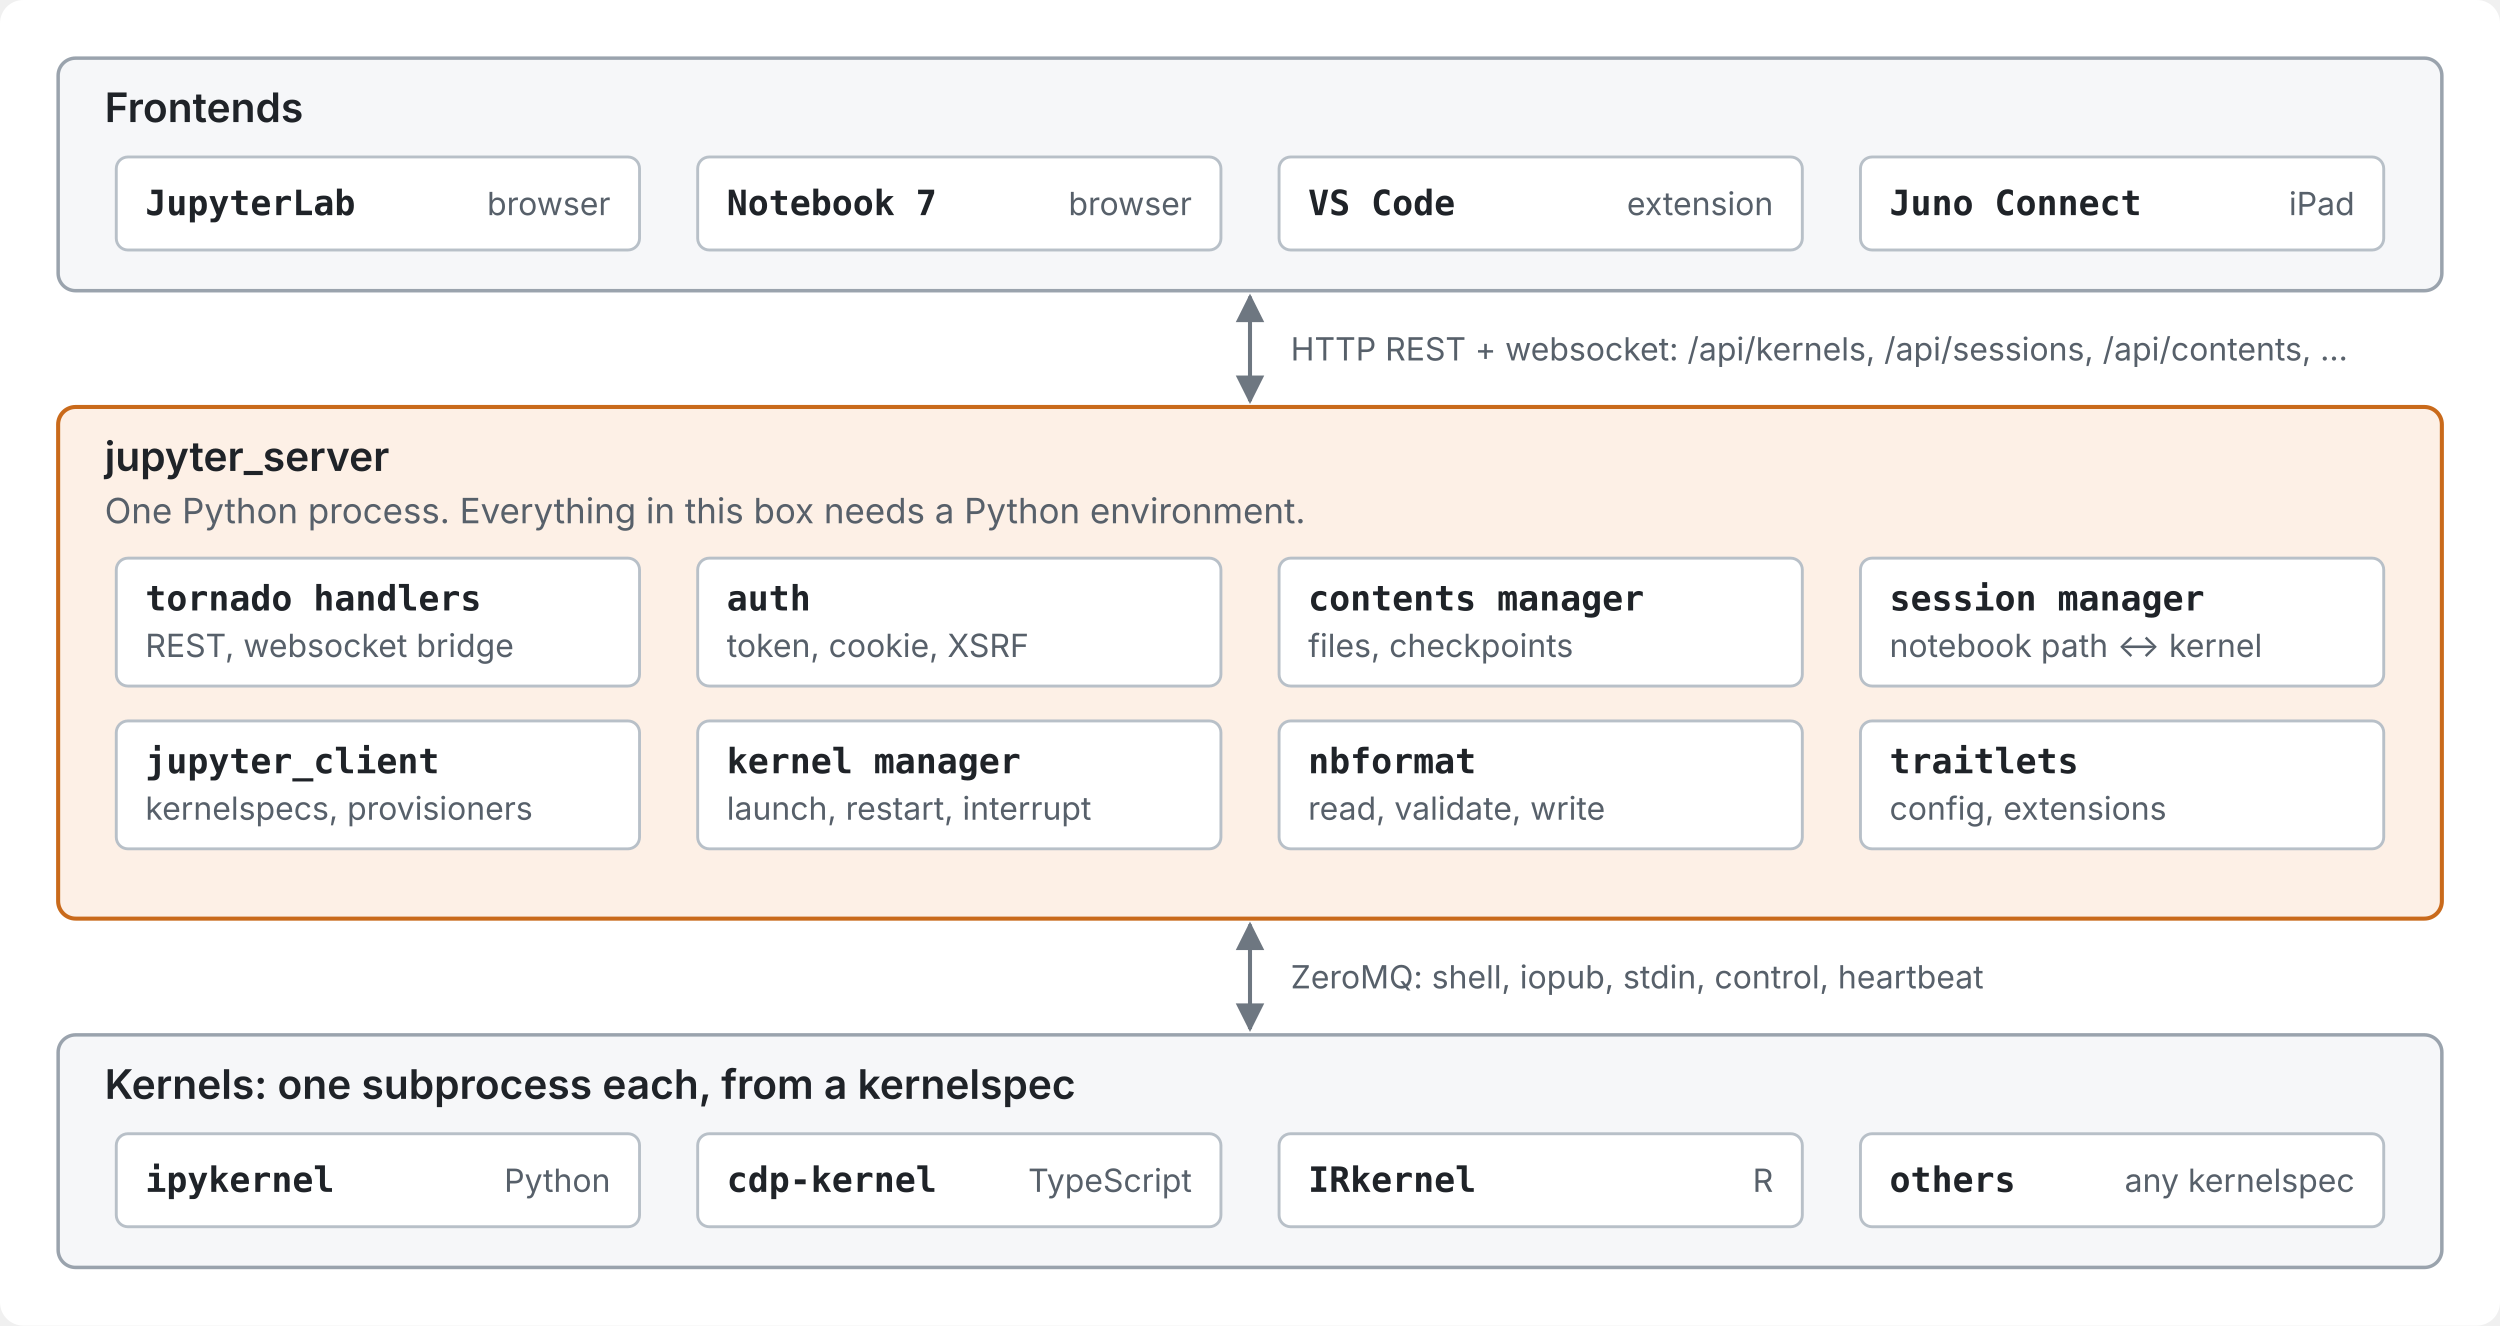
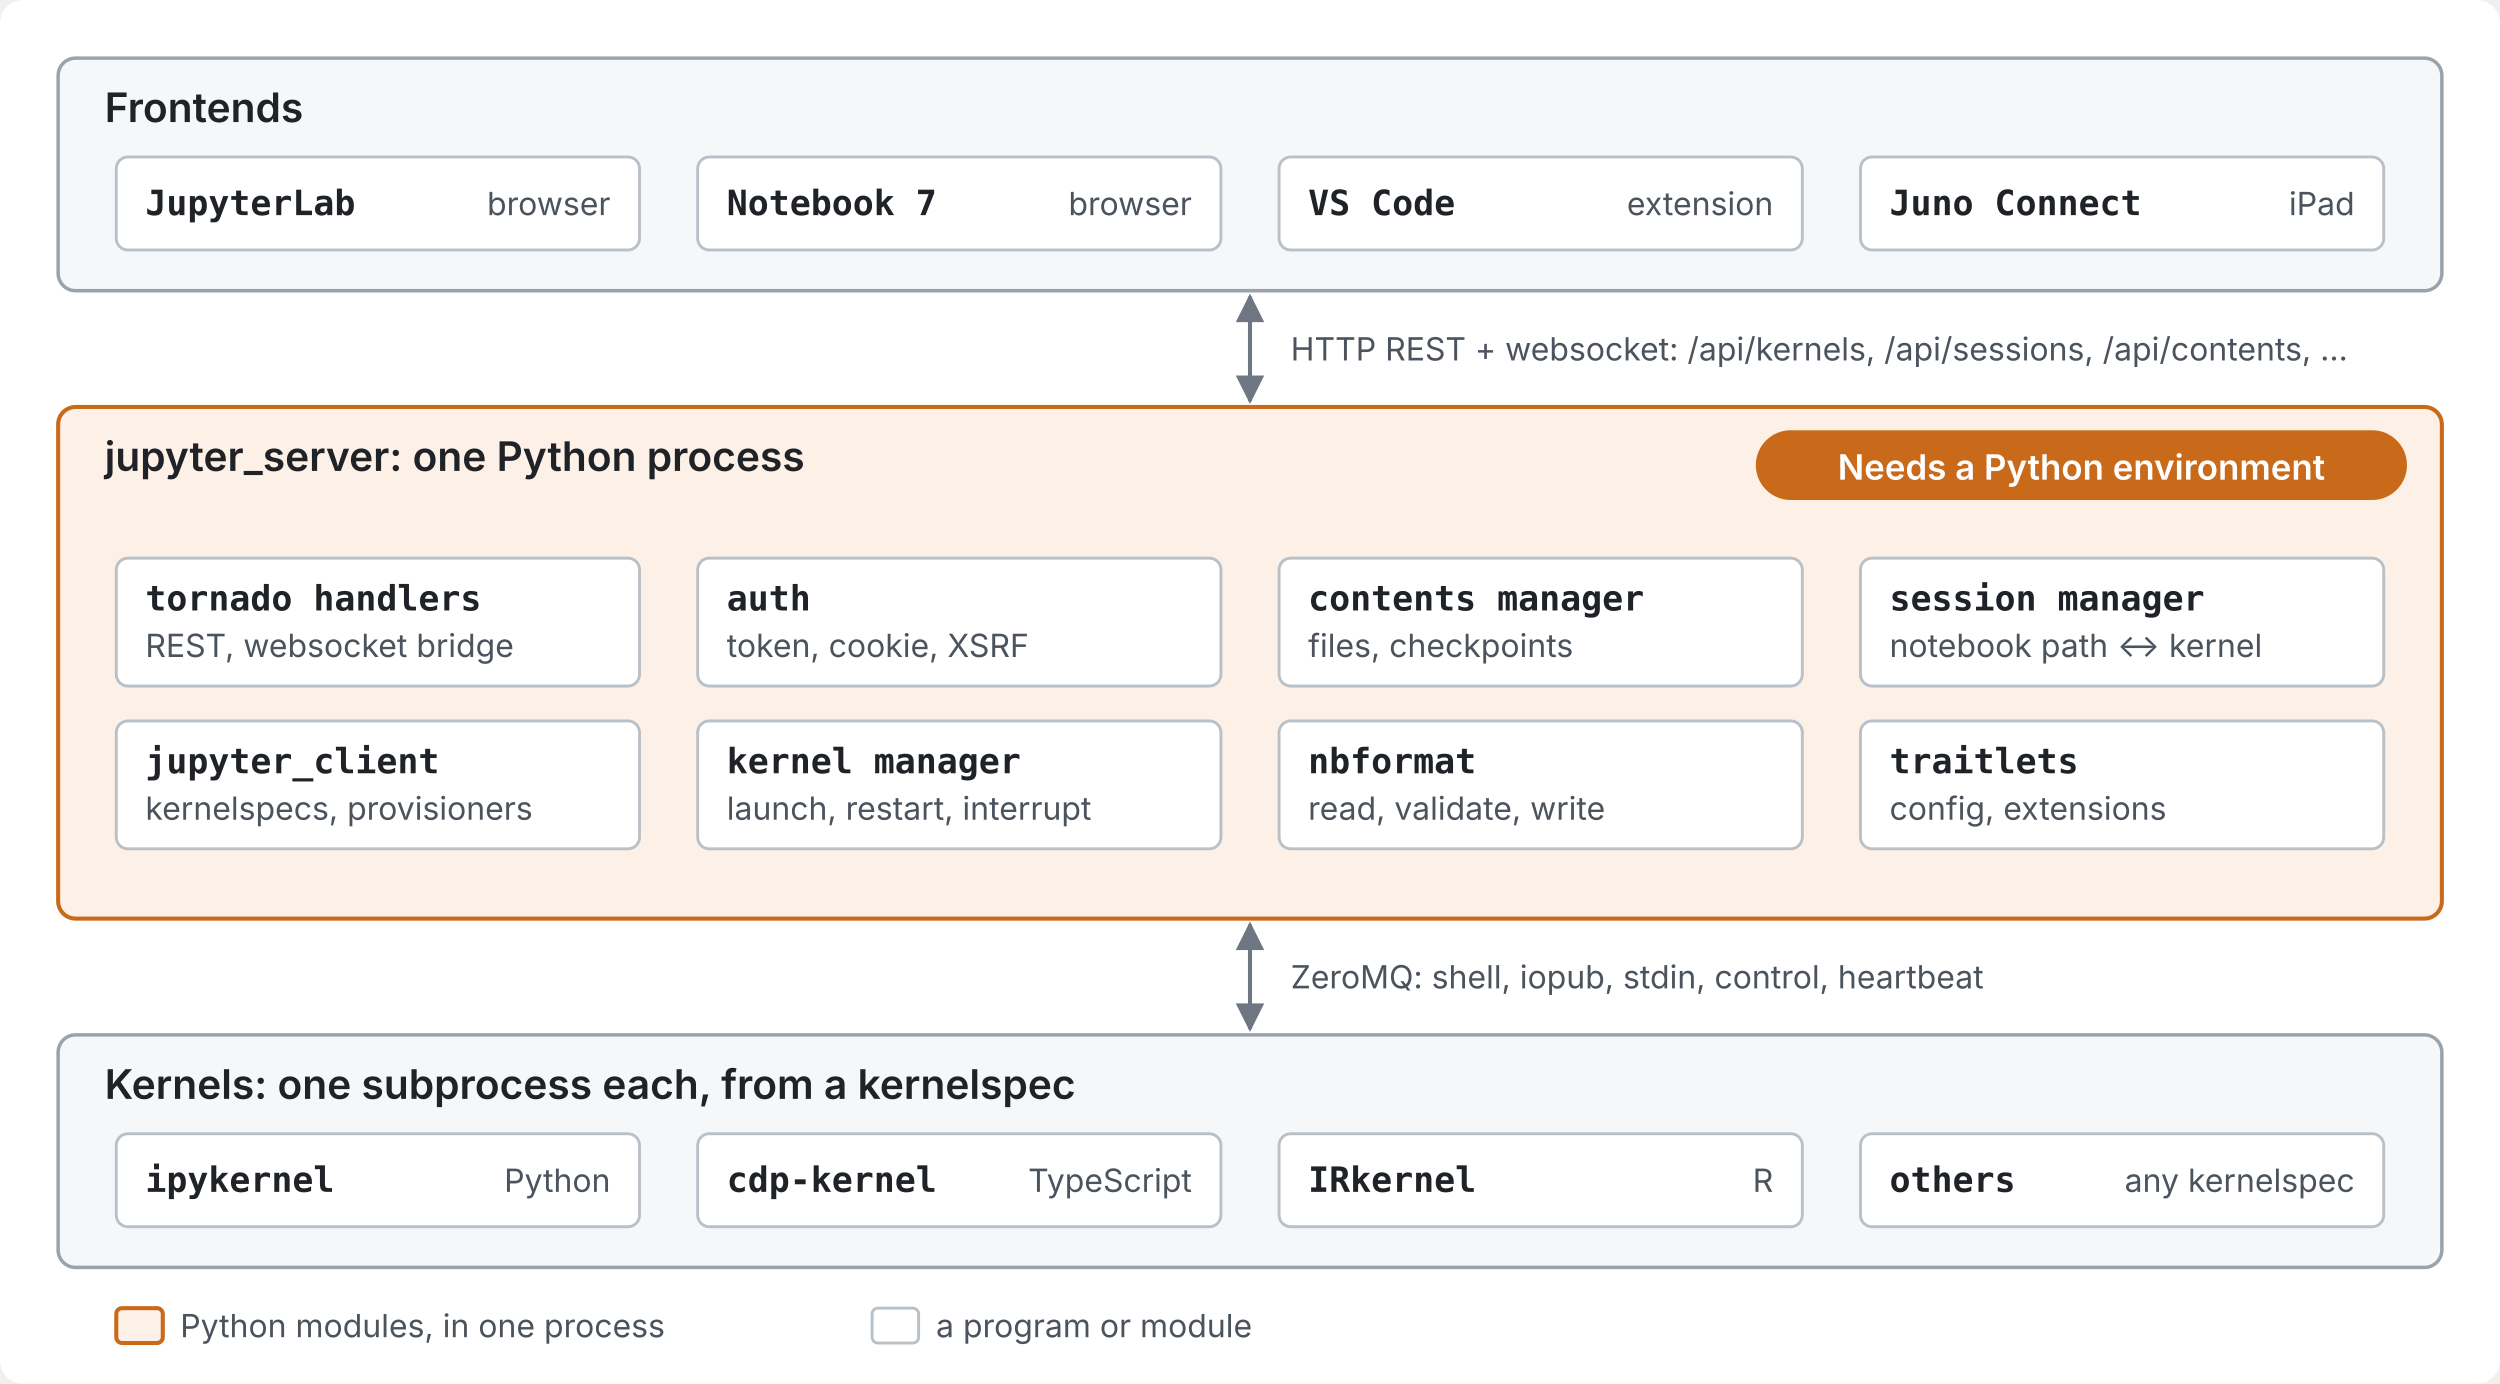
- <svg xmlns="http://www.w3.org/2000/svg" viewBox="0 0 860 456" width="860" height="456" role="img" aria-label="The reference Jupyter stack: frontends call jupyter_server over HTTP and websockets; jupyter_server, a Python process built on jupyter_client, nbformat and traitlets, launches kernels from kernelspecs and talks to them over ZeroMQ.">
+ <svg xmlns="http://www.w3.org/2000/svg" viewBox="0 0 860 476" width="860" height="476" role="img" aria-label="The reference Jupyter stack: frontends call jupyter_server over HTTP and websockets; jupyter_server is one Python process, built on jupyter_client, nbformat and traitlets, so it needs a Python environment; it launches kernels from kernelspecs and talks to them over ZeroMQ.">
  <style>
    .bg { fill: #ffffff; }
    .box { fill: #f6f7f9; stroke: #9aa3ad; stroke-width: 1.2; }
    .inner { fill: #ffffff; stroke: #b8c0c8; stroke-width: 1; }
    .acc { fill: #e8f0fe; stroke: #3b6fd8; stroke-width: 1.4; }
    .warn { fill: #fdf0e6; stroke: #c96a1b; stroke-width: 1.4; }
    .ok { fill: #e7f5ec; stroke: #2f8a4c; stroke-width: 1.4; }
    .dash { stroke-dasharray: 5 4; }
+     .warnpill { fill: #c96a1b; }
+     .tw { font: 600 12px system-ui, -apple-system, "Segoe UI", sans-serif; fill: #ffffff; }
    .t { font: 600 14px system-ui, -apple-system, "Segoe UI", sans-serif; fill: #1f2328; }
-     .s { font: 12px system-ui, -apple-system, "Segoe UI", sans-serif; fill: #57606a; }
+     .s { font: 12px system-ui, -apple-system, "Segoe UI", sans-serif; fill: #4b535d; }
    .m { font: 600 12px ui-monospace, SFMono-Regular, Menlo, Consolas, monospace; fill: #1f2328; }
-     .l { font: 11px system-ui, -apple-system, "Segoe UI", sans-serif; fill: #57606a; }
+     .l { font: 11px system-ui, -apple-system, "Segoe UI", sans-serif; fill: #4b535d; }
    .ln { stroke: #6e7781; stroke-width: 1.4; fill: none; }
+     .life { stroke: #9aa3ad; stroke-width: 1; stroke-dasharray: 4 4; fill: none; }
+     .hl { stroke: #3b6fd8; stroke-width: 1.6; fill: none; }
    .ah { fill: #6e7781; }
+     .ahb { fill: #3b6fd8; }
    @media (prefers-color-scheme: dark) {
      .bg { fill: #1b1b1f; }
      .box { fill: #25262b; stroke: #5c6370; }
      .inner { fill: #1b1b1f; stroke: #4a505a; }
      .acc { fill: #1e2a44; stroke: #6b9bff; }
      .warn { fill: #3a2a1c; stroke: #e0904a; }
      .ok { fill: #1d3326; stroke: #5cc27e; }
+       .warnpill { fill: #e0904a; }
+       .tw { fill: #1b1b1f; }
      .t, .m { fill: #e6e8eb; }
-       .s, .l { fill: #a0a7b0; }
+       .s, .l { fill: #b6bcc4; }
      .ln { stroke: #a0a7b0; }
+       .life { stroke: #5c6370; }
+       .hl { stroke: #6b9bff; }
      .ah { fill: #a0a7b0; }
+       .ahb { fill: #6b9bff; }
    }
  </style>
  <defs>
    <marker id="a" viewBox="0 0 10 10" refX="9" refY="5" markerWidth="7" markerHeight="7" orient="auto-start-reverse">
      <path class="ah" d="M0,0 L10,5 L0,10 z" />
    </marker>
+     <marker id="b" viewBox="0 0 10 10" refX="9" refY="5" markerWidth="7" markerHeight="7" orient="auto-start-reverse">
+       <path class="ahb" d="M0,0 L10,5 L0,10 z" />
+     </marker>
  </defs>
-   <rect class="bg" x="0" y="0" width="860" height="456" rx="8" />
+   <rect class="bg" x="0" y="0" width="860" height="476" rx="8" />
  <rect class="box" x="20" y="20" width="820" height="80" rx="6" />
  <text class="t" x="36" y="42">Frontends</text>
  <rect class="inner" x="40" y="54" width="180" height="32" rx="4" />
  <text class="m" x="50" y="74">JupyterLab</text>
  <text class="l" x="210" y="74" text-anchor="end">browser</text>
  <rect class="inner" x="240" y="54" width="180" height="32" rx="4" />
  <text class="m" x="250" y="74">Notebook 7</text>
  <text class="l" x="410" y="74" text-anchor="end">browser</text>
  <rect class="inner" x="440" y="54" width="180" height="32" rx="4" />
  <text class="m" x="450" y="74">VS Code</text>
  <text class="l" x="610" y="74" text-anchor="end">extension</text>
  <rect class="inner" x="640" y="54" width="180" height="32" rx="4" />
  <text class="m" x="650" y="74">Juno Connect</text>
  <text class="l" x="810" y="74" text-anchor="end">iPad</text>
  <line class="ln" x1="430" y1="102" x2="430" y2="138" marker-start="url(#a)" marker-end="url(#a)" />
  <text class="l" x="444" y="124">HTTP REST + websocket: /api/kernels, /api/sessions, /api/contents, …</text>
  <rect class="warn" x="20" y="140" width="820" height="176" rx="6" />
-   <text class="t" x="36" y="162">jupyter_server</text>
-   <text class="s" x="36" y="180">One Python process. Everything in this box needs a Python environment.</text>
+   <text class="t" x="36" y="162">jupyter_server: one Python process</text>
+   <rect class="warnpill" x="604" y="148" width="224" height="24" rx="12" />
+   <text class="tw" x="716" y="165" text-anchor="middle">Needs a Python environment</text>
  <rect class="inner" x="40" y="192" width="180" height="44" rx="4" />
  <text class="m" x="50" y="210">tornado handlers</text>
  <text class="l" x="50" y="226">REST, websocket bridge</text>
  <rect class="inner" x="240" y="192" width="180" height="44" rx="4" />
  <text class="m" x="250" y="210">auth</text>
  <text class="l" x="250" y="226">token, cookie, XSRF</text>
  <rect class="inner" x="440" y="192" width="180" height="44" rx="4" />
  <text class="m" x="450" y="210">contents manager</text>
  <text class="l" x="450" y="226">files, checkpoints</text>
  <rect class="inner" x="640" y="192" width="180" height="44" rx="4" />
  <text class="m" x="650" y="210">session manager</text>
  <text class="l" x="650" y="226">notebook path ↔ kernel</text>
  <rect class="inner" x="40" y="248" width="180" height="44" rx="4" />
  <text class="m" x="50" y="266">jupyter_client</text>
  <text class="l" x="50" y="282">kernelspecs, provisioners</text>
  <rect class="inner" x="240" y="248" width="180" height="44" rx="4" />
  <text class="m" x="250" y="266">kernel manager</text>
  <text class="l" x="250" y="282">launch, restart, interrupt</text>
  <rect class="inner" x="440" y="248" width="180" height="44" rx="4" />
  <text class="m" x="450" y="266">nbformat</text>
  <text class="l" x="450" y="282">read, validate, write</text>
  <rect class="inner" x="640" y="248" width="180" height="44" rx="4" />
  <text class="m" x="650" y="266">traitlets</text>
  <text class="l" x="650" y="282">config, extensions</text>
  <line class="ln" x1="430" y1="318" x2="430" y2="354" marker-start="url(#a)" marker-end="url(#a)" />
  <text class="l" x="444" y="340">ZeroMQ: shell, iopub, stdin, control, heartbeat</text>
  <rect class="box" x="20" y="356" width="820" height="80" rx="6" />
  <text class="t" x="36" y="378">Kernels: one subprocess each, from a kernelspec</text>
  <rect class="inner" x="40" y="390" width="180" height="32" rx="4" />
  <text class="m" x="50" y="410">ipykernel</text>
  <text class="l" x="210" y="410" text-anchor="end">Python</text>
  <rect class="inner" x="240" y="390" width="180" height="32" rx="4" />
  <text class="m" x="250" y="410">cdp-kernel</text>
  <text class="l" x="410" y="410" text-anchor="end">TypeScript</text>
  <rect class="inner" x="440" y="390" width="180" height="32" rx="4" />
  <text class="m" x="450" y="410">IRkernel</text>
  <text class="l" x="610" y="410" text-anchor="end">R</text>
  <rect class="inner" x="640" y="390" width="180" height="32" rx="4" />
  <text class="m" x="650" y="410">others</text>
  <text class="l" x="810" y="410" text-anchor="end">any kernelspec</text>
+   <rect class="warn" x="40" y="450" width="16" height="12" rx="2" />
+   <text class="l" x="62" y="460">Python modules, in one process</text>
+   <rect class="inner" x="300" y="450" width="16" height="12" rx="2" />
+   <text class="l" x="322" y="460">a program or module</text>
</svg>
